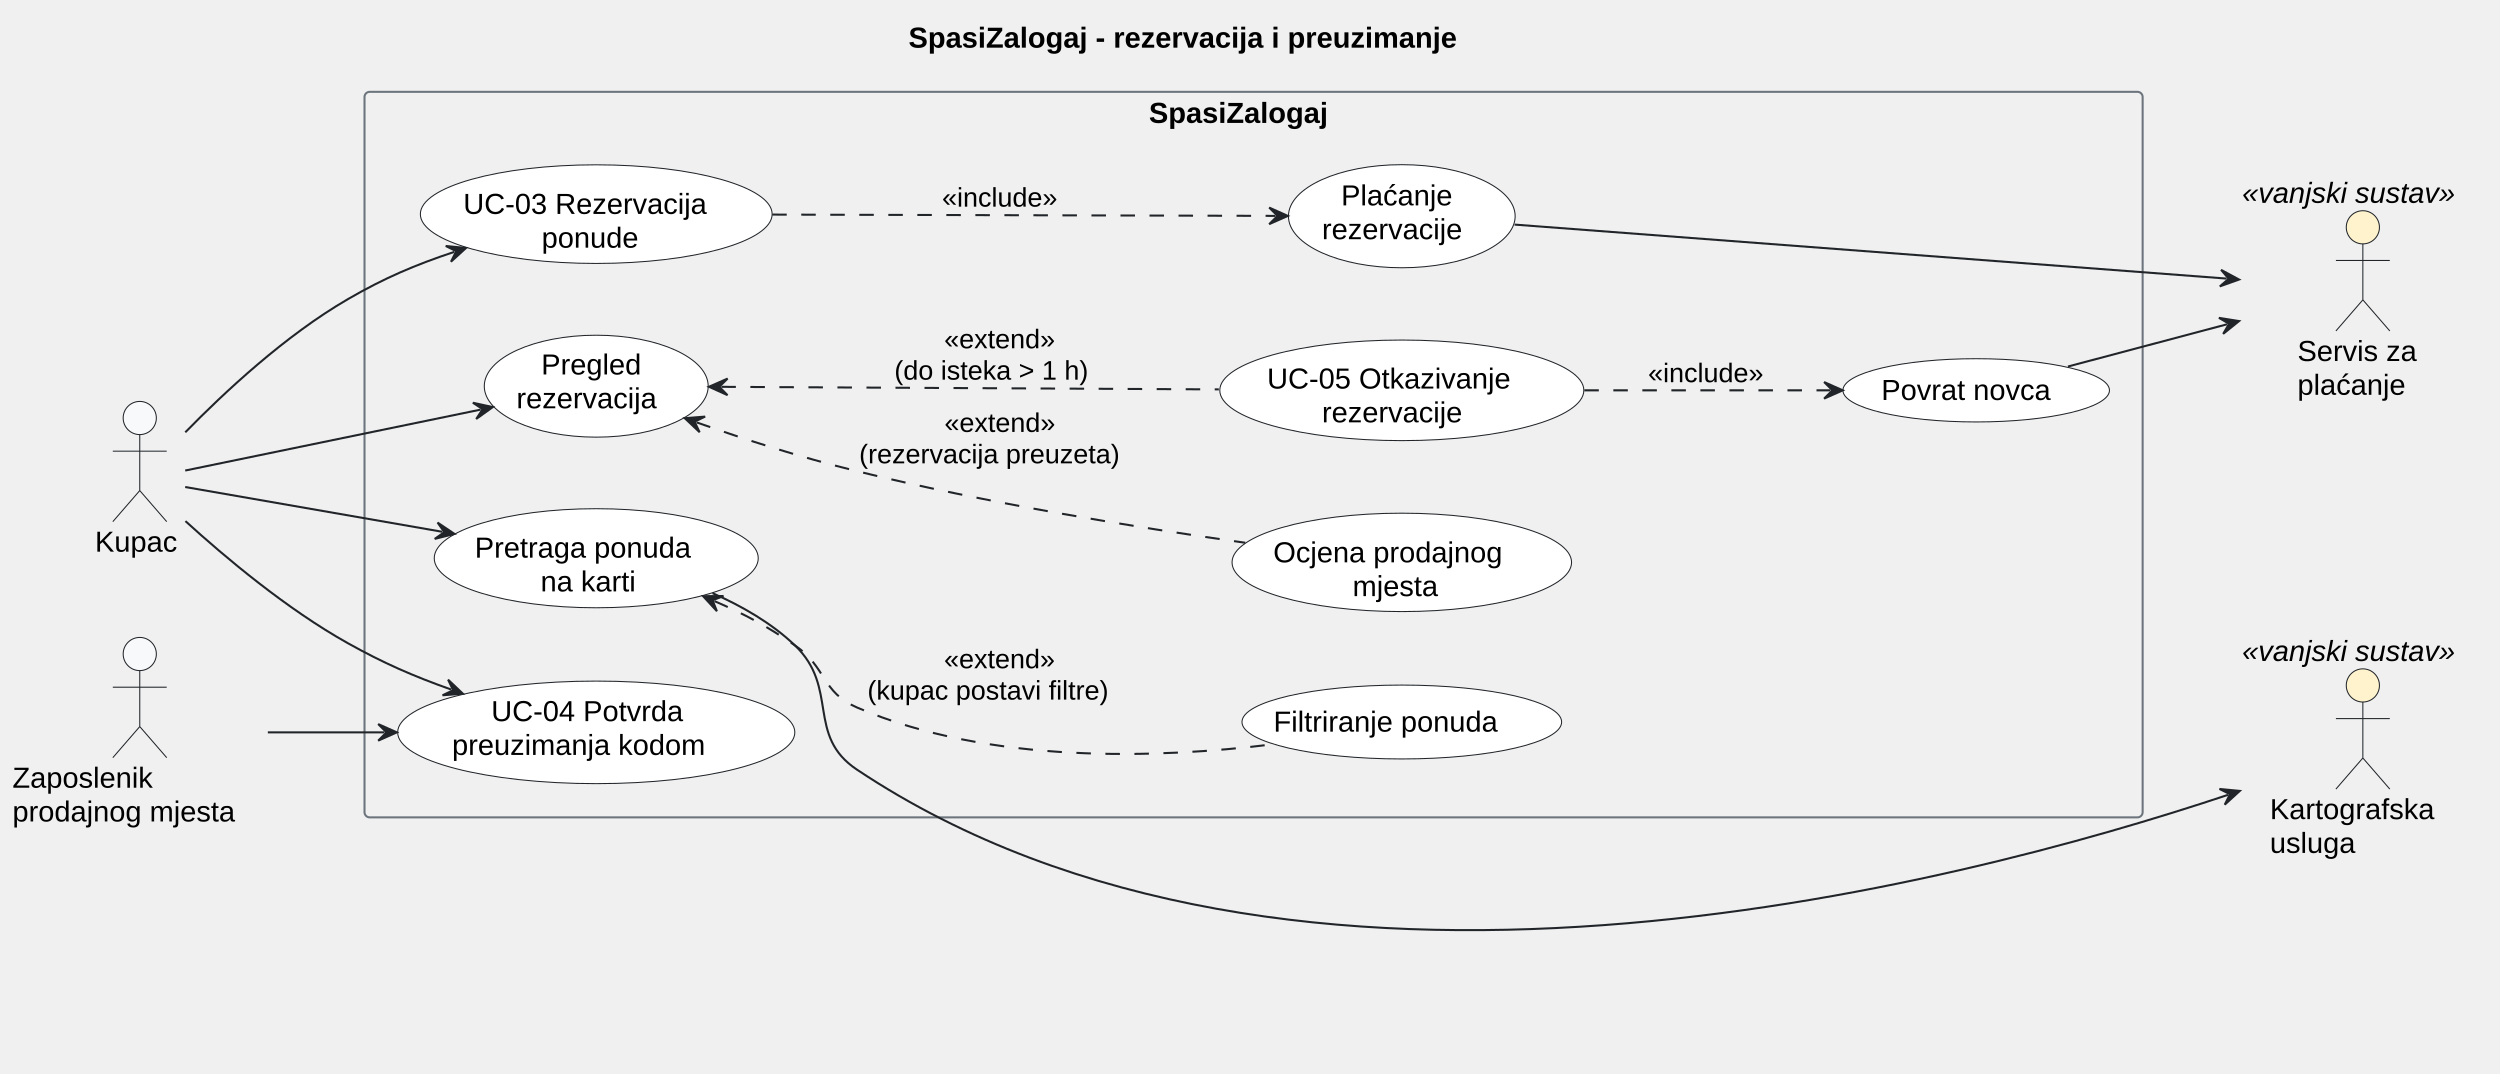
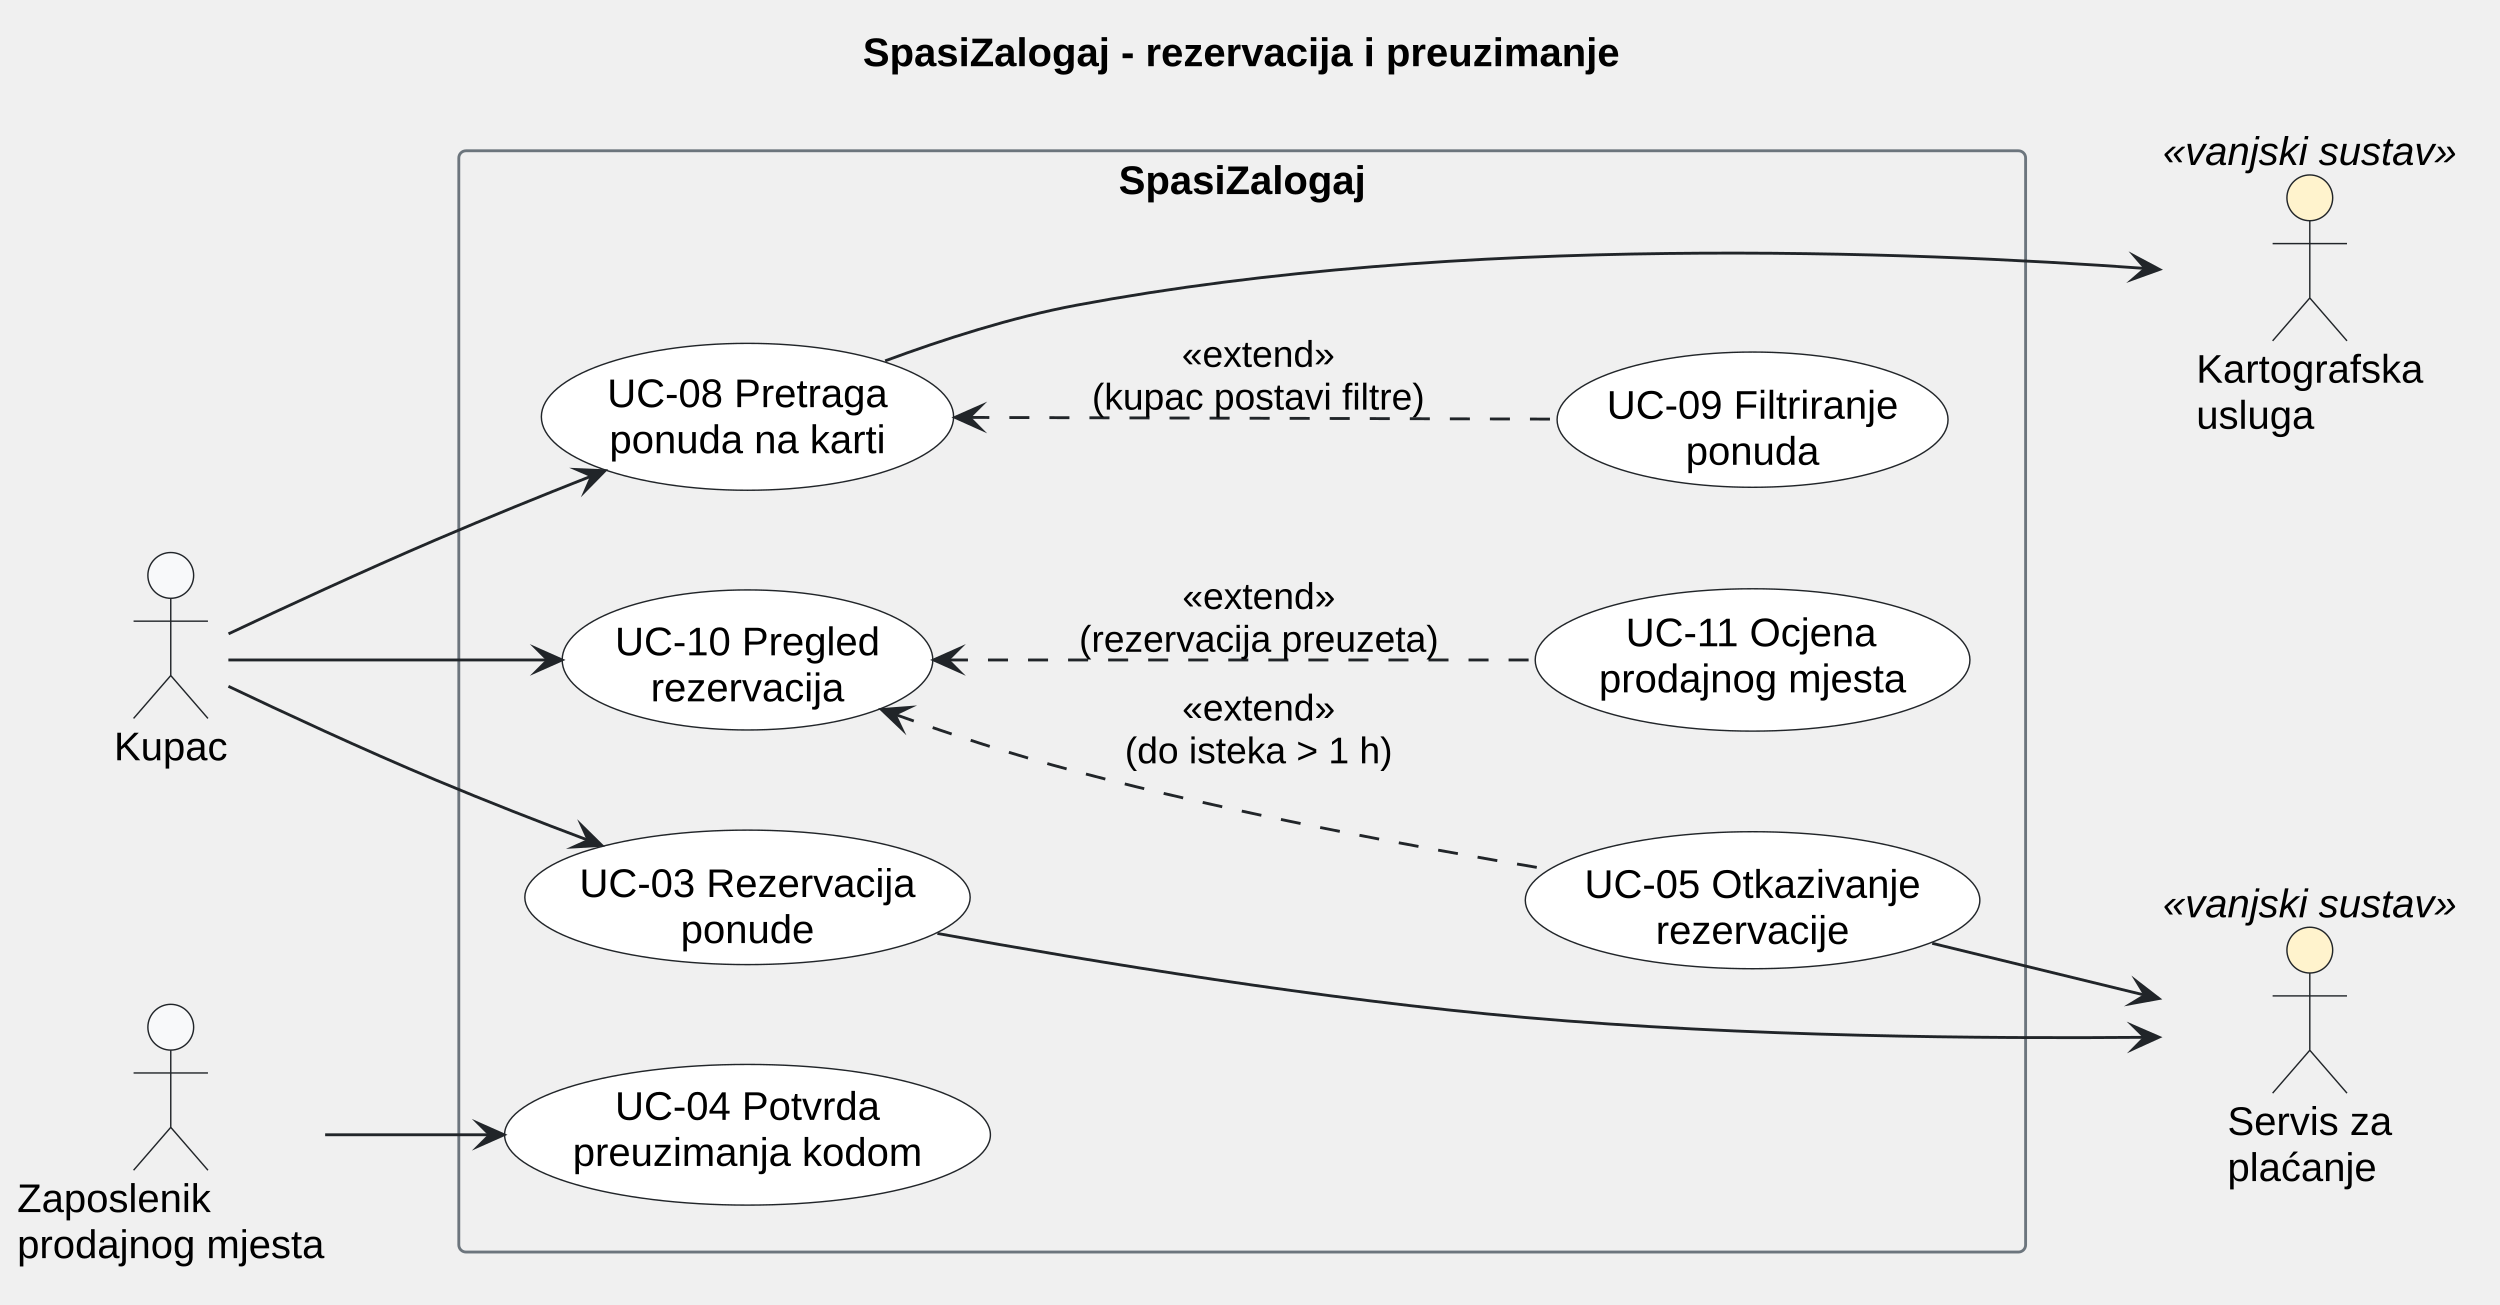
- <svg xmlns="http://www.w3.org/2000/svg" contentStyleType="text/css" data-diagram-type="DESCRIPTION" height="518px" preserveAspectRatio="none" style="width:1206px;height:518px;background:#FFFFFF;" version="1.1" viewBox="0 0 1206 518" width="1206px" zoomAndPan="magnify">
+ <svg xmlns="http://www.w3.org/2000/svg" version="1.1" data-diagram-type="DESCRIPTION" style="width:874px;height:456px;background:#FFFFFF;" width="874px" height="456px" viewBox="0 0 874 456" zoomAndPan="magnify" preserveAspectRatio="none" contentStyleType="text/css">
  <defs />
-   <g>
+   <g font-family="sans-serif" lengthAdjust="spacing">
    <g class="title" data-source-line="15">
-       <text fill="#000000" font-family="Arial" font-size="14" font-weight="bold" lengthAdjust="spacing" textLength="315.567" x="438.253" y="22.995">SpasiZalogaj - rezervacija i preuzimanje</text>
+       <text x="301.658" y="23.132" fill="#000" font-size="14" textLength="264.551" font-weight="700" font-family="Arial">SpasiZalogaj - rezervacija i preuzimanje</text>
    </g>
-     <g class="cluster" data-entity="SpasiZalogaj" data-source-line="38" data-uid="ent0004" id="cluster_SpasiZalogaj">
-       <rect fill="none" height="350" rx="2.5" ry="2.5" style="stroke:#6C757D;stroke-width:1;" width="857.77" x="175.84" y="44.297" />
-       <text fill="#000000" font-family="Arial" font-size="14" font-weight="bold" lengthAdjust="spacing" textLength="100.967" x="554.242" y="59.292">SpasiZalogaj</text>
+     <g class="cluster" data-qualified-name="SpasiZalogaj.n.n" id="ent0003" data-source-line="40">
+       <rect x="160.4" y="52.715" width="547.75" height="385" fill="none" style="stroke:#6C757D;stroke-width:1;" rx="2.5" ry="2.5" />
+       <text x="391.096" y="67.847" fill="#000" font-size="14" textLength="86.358" font-weight="700" font-family="Arial">SpasiZalogaj</text>
+       <text x="432.33" y="83.946" fill="#000" font-size="14" font-weight="700" font-family="Arial"> </text>
+       <text x="432.33" y="100.045" fill="#000" font-size="14" font-weight="700" font-family="Arial"> </text>
    </g>
-     <g class="entity" data-entity="UCPretraga" data-source-line="40" data-uid="ent0005" id="entity_UCPretraga">
-       <ellipse cx="287.627" cy="269.293" fill="#FFFFFF" rx="78.147" ry="23.896" style="stroke:#212529;stroke-width:0.5;" />
-       <text fill="#000000" font-family="Arial" font-size="14" lengthAdjust="spacing" textLength="117.216" x="229.019" y="269.011">Pretraga ponuda</text>
-       <text fill="#000000" font-family="Arial" font-size="14" lengthAdjust="spacing" textLength="53.724" x="260.765" y="285.308">na karti</text>
+     <g class="entity" data-qualified-name="SpasiZalogaj.n.n.UC08" id="ent0004" data-source-line="41">
+       <ellipse cx="261.319" cy="145.715" rx="72.059" ry="25.679" fill="#FFF" style="stroke:#212529;stroke-width:0.5;" />
+       <text x="212.298" y="142.339" fill="#000" font-size="14" textLength="98.041" font-family="Arial">UC-08 Pretraga</text>
+       <text x="213.06" y="158.438" fill="#000" font-size="14" textLength="96.517" font-family="Arial">ponuda na karti</text>
    </g>
-     <g class="entity" data-entity="UCFilter" data-source-line="41" data-uid="ent0006" id="entity_UCFilter">
-       <ellipse cx="676.232" cy="348.297" fill="#FFFFFF" rx="77.102" ry="17.82" style="stroke:#212529;stroke-width:0.5;" />
-       <text fill="#000000" font-family="Arial" font-size="14" lengthAdjust="spacing" textLength="123.792" x="614.336" y="352.946">Filtriranje ponuda</text>
+     <g class="entity" data-qualified-name="SpasiZalogaj.n.n.UC09" id="ent0005" data-source-line="42">
+       <ellipse cx="612.695" cy="146.717" rx="68.335" ry="23.642" fill="#FFF" style="stroke:#212529;stroke-width:0.5;" />
+       <text x="561.74" y="146.396" fill="#000" font-size="14" textLength="101.91" font-family="Arial">UC-09 Filtriranje</text>
+       <text x="589.337" y="162.495" fill="#000" font-size="14" textLength="46.717" font-family="Arial">ponuda</text>
    </g>
-     <g class="entity" data-entity="UC03" data-source-line="44" data-uid="ent0007" id="entity_UC03">
-       <ellipse cx="287.63" cy="103.297" fill="#FFFFFF" rx="84.85" ry="23.791" style="stroke:#212529;stroke-width:0.5;" />
-       <text fill="#000000" font-family="Arial" font-size="14" lengthAdjust="spacing" textLength="128.317" x="223.471" y="103.185">UC-03 Rezervacija</text>
-       <text fill="#000000" font-family="Arial" font-size="14" lengthAdjust="spacing" textLength="52.698" x="261.281" y="119.481">ponude</text>
+     <g class="entity" data-qualified-name="SpasiZalogaj.n.n.UC03" id="ent0006" data-source-line="43">
+       <ellipse cx="261.323" cy="313.717" rx="77.843" ry="23.511" fill="#FFF" style="stroke:#212529;stroke-width:0.5;" />
+       <text x="202.582" y="313.605" fill="#000" font-size="14" textLength="117.482" font-family="Arial">UC-03 Rezervacija</text>
+       <text x="237.964" y="329.704" fill="#000" font-size="14" textLength="46.717" font-family="Arial">ponude</text>
    </g>
-     <g class="entity" data-entity="UCPlati" data-source-line="45" data-uid="ent0008" id="entity_UCPlati">
-       <ellipse cx="676.231" cy="104.302" fill="#FFFFFF" rx="54.681" ry="24.865" style="stroke:#212529;stroke-width:0.5;" />
-       <text fill="#000000" font-family="Arial" font-size="14" lengthAdjust="spacing" textLength="58.563" x="646.95" y="99.082">Plaćanje</text>
-       <text fill="#000000" font-family="Arial" font-size="14" lengthAdjust="spacing" textLength="77.041" x="637.711" y="115.379">rezervacije</text>
+     <g class="entity" data-qualified-name="SpasiZalogaj.n.n.UC10" id="ent0007" data-source-line="44">
+       <ellipse cx="261.324" cy="230.718" rx="64.784" ry="24.483" fill="#FFF" style="stroke:#212529;stroke-width:0.5;" />
+       <text x="215.024" y="229.092" fill="#000" font-size="14" textLength="92.6" font-family="Arial">UC-10 Pregled</text>
+       <text x="227.48" y="245.191" fill="#000" font-size="14" textLength="67.689" font-family="Arial">rezervacija</text>
    </g>
-     <g class="entity" data-entity="UCPregled" data-source-line="48" data-uid="ent0009" id="entity_UCPregled">
-       <ellipse cx="287.626" cy="186.295" fill="#FFFFFF" rx="54.006" ry="24.588" style="stroke:#212529;stroke-width:0.5;" />
-       <text fill="#000000" font-family="Arial" font-size="14" lengthAdjust="spacing" textLength="53.088" x="261.082" y="180.657">Pregled</text>
-       <text fill="#000000" font-family="Arial" font-size="14" lengthAdjust="spacing" textLength="77.007" x="249.122" y="196.954">rezervacija</text>
+     <g class="entity" data-qualified-name="SpasiZalogaj.n.n.UC05" id="ent0008" data-source-line="45">
+       <ellipse cx="612.695" cy="314.718" rx="79.455" ry="23.952" fill="#FFF" style="stroke:#212529;stroke-width:0.5;" />
+       <text x="553.951" y="313.906" fill="#000" font-size="14" textLength="117.489" font-family="Arial">UC-05 Otkazivanje</text>
+       <text x="578.85" y="330.005" fill="#000" font-size="14" textLength="67.689" font-family="Arial">rezervacije</text>
    </g>
-     <g class="entity" data-entity="UC05" data-source-line="49" data-uid="ent0010" id="entity_UC05">
-       <ellipse cx="676.235" cy="188.297" fill="#FFFFFF" rx="87.805" ry="24.26" style="stroke:#212529;stroke-width:0.5;" />
-       <text fill="#000000" font-family="Arial" font-size="14" lengthAdjust="spacing" textLength="130.013" x="611.228" y="187.441">UC-05 Otkazivanje</text>
-       <text fill="#000000" font-family="Arial" font-size="14" lengthAdjust="spacing" textLength="77.041" x="637.714" y="203.738">rezervacije</text>
+     <g class="entity" data-qualified-name="SpasiZalogaj.n.n.UC11" id="ent0009" data-source-line="46">
+       <ellipse cx="612.698" cy="230.716" rx="75.988" ry="24.881" fill="#FFF" style="stroke:#212529;stroke-width:0.5;" />
+       <text x="568.346" y="225.937" fill="#000" font-size="14" textLength="88.703" font-family="Arial">UC-11 Ocjena</text>
+       <text x="558.998" y="242.036" fill="#000" font-size="14" textLength="107.399" font-family="Arial">prodajnog mjesta</text>
    </g>
-     <g class="entity" data-entity="UCPovrat" data-source-line="50" data-uid="ent0011" id="entity_UCPovrat">
-       <ellipse cx="953.317" cy="188.294" fill="#FFFFFF" rx="64.287" ry="15.257" style="stroke:#212529;stroke-width:0.5;" />
-       <text fill="#000000" font-family="Arial" font-size="14" lengthAdjust="spacing" textLength="91.567" x="907.533" y="192.943">Povrat novca</text>
+     <g class="entity" data-qualified-name="SpasiZalogaj.n.n.UC04" id="ent0010" data-source-line="47">
+       <ellipse cx="261.322" cy="396.715" rx="84.922" ry="24.59" fill="#FFF" style="stroke:#212529;stroke-width:0.5;" />
+       <text x="215.025" y="391.502" fill="#000" font-size="14" textLength="92.593" font-family="Arial">UC-04 Potvrda</text>
+       <text x="200.236" y="407.601" fill="#000" font-size="14" textLength="122.172" font-family="Arial">preuzimanja kodom</text>
    </g>
-     <g class="entity" data-entity="UCOcjena" data-source-line="51" data-uid="ent0012" id="entity_UCOcjena">
-       <ellipse cx="676.232" cy="271.292" fill="#FFFFFF" rx="81.892" ry="23.735" style="stroke:#212529;stroke-width:0.5;" />
-       <text fill="#000000" font-family="Arial" font-size="14" lengthAdjust="spacing" textLength="124.011" x="614.227" y="271.269">Ocjena prodajnog</text>
-       <text fill="#000000" font-family="Arial" font-size="14" lengthAdjust="spacing" textLength="47.503" x="652.481" y="287.565">mjesta</text>
+     <g class="entity" data-qualified-name="Kupac" id="ent0001" data-source-line="35">
+       <ellipse cx="59.698" cy="201.165" rx="8" ry="8" fill="#F8F9FA" style="stroke:#212529;stroke-width:0.5;" />
+       <path d="M59.698,209.165 L59.698,236.165 M46.698,217.165 L72.698,217.165 M59.698,236.165 L46.698,251.165 M59.698,236.165 L72.698,251.165" style="stroke:#212529;stroke-width:0.5;" fill="none" />
+       <text x="39.85" y="265.797" fill="#000" font-size="14" textLength="39.696" font-family="Arial">Kupac</text>
    </g>
-     <g class="entity" data-entity="UC04" data-source-line="53" data-uid="ent0013" id="entity_UC04">
-       <ellipse cx="287.632" cy="353.294" fill="#FFFFFF" rx="95.792" ry="24.737" style="stroke:#212529;stroke-width:0.5;" />
-       <text fill="#000000" font-family="Arial" font-size="14" lengthAdjust="spacing" textLength="101.343" x="236.96" y="347.881">UC-04 Potvrda</text>
-       <text fill="#000000" font-family="Arial" font-size="14" lengthAdjust="spacing" textLength="139.139" x="218.062" y="364.178">preuzimanja kodom</text>
+     <g class="entity" data-qualified-name="Zaposlenik" id="ent0002" data-source-line="36">
+       <ellipse cx="59.7" cy="359.115" rx="8" ry="8" fill="#F8F9FA" style="stroke:#212529;stroke-width:0.5;" />
+       <path d="M59.7,367.115 L59.7,394.115 M46.7,375.115 L72.7,375.115 M59.7,394.115 L46.7,409.115 M59.7,394.115 L72.7,409.115" style="stroke:#212529;stroke-width:0.5;" fill="none" />
+       <text x="6" y="423.747" fill="#000" font-size="14" textLength="67.703" font-family="Arial">Zaposlenik</text>
+       <text x="6" y="439.846" fill="#000" font-size="14" textLength="107.399" font-family="Arial">prodajnog mjesta</text>
    </g>
-     <g class="entity" data-entity="Kupac" data-source-line="35" data-uid="ent0002" id="entity_Kupac">
-       <ellipse cx="67.418" cy="201.647" fill="#F8F9FA" rx="8" ry="8" style="stroke:#212529;stroke-width:0.5;" />
-       <path d="M67.418,209.647 L67.418,236.647 M54.418,217.647 L80.418,217.647 M67.418,236.647 L54.418,251.647 M67.418,236.647 L80.418,251.647" fill="none" style="stroke:#212529;stroke-width:0.5;" />
-       <text fill="#000000" font-family="Arial" font-size="14" lengthAdjust="spacing" textLength="43.217" x="45.81" y="266.142">Kupac</text>
+     <g class="entity" data-qualified-name="Karta" id="ent0011" data-source-line="50">
+       <ellipse cx="807.508" cy="69.164" rx="8" ry="8" fill="#FFF3CD" style="stroke:#212529;stroke-width:0.5;" />
+       <path d="M807.508,77.164 L807.508,104.164 M794.508,85.164 L820.508,85.164 M807.508,104.164 L794.508,119.164 M807.508,104.164 L820.508,119.164" style="stroke:#212529;stroke-width:0.5;" fill="none" />
+       <text x="767.822" y="133.796" fill="#000" font-size="14" textLength="79.372" font-family="Arial">Kartografska</text>
+       <text x="767.822" y="149.895" fill="#000" font-size="14" textLength="41.255" font-family="Arial">usluga</text>
+       <text x="756.15" y="57.697" fill="#000" font-size="14" textLength="102.717" font-style="italic" font-family="Arial">«vanjski sustav»</text>
    </g>
-     <g class="entity" data-entity="Zaposlenik" data-source-line="36" data-uid="ent0003" id="entity_Zaposlenik">
-       <ellipse cx="67.421" cy="315.497" fill="#F8F9FA" rx="8" ry="8" style="stroke:#212529;stroke-width:0.5;" />
-       <path d="M67.421,323.497 L67.421,350.497 M54.421,331.497 L80.421,331.497 M67.421,350.497 L54.421,365.497 M67.421,350.497 L80.421,365.497" fill="none" style="stroke:#212529;stroke-width:0.5;" />
-       <text fill="#000000" font-family="Arial" font-size="14" lengthAdjust="spacing" textLength="76.289" x="6" y="379.992">Zaposlenik</text>
-       <text fill="#000000" font-family="Arial" font-size="14" lengthAdjust="spacing" textLength="122.842" x="6" y="396.289">prodajnog mjesta</text>
+     <g class="entity" data-qualified-name="Placanje" id="ent0012" data-source-line="51">
+       <ellipse cx="807.508" cy="332.164" rx="8" ry="8" fill="#FFF3CD" style="stroke:#212529;stroke-width:0.5;" />
+       <path d="M807.508,340.164 L807.508,367.164 M794.508,348.164 L820.508,348.164 M807.508,367.164 L794.508,382.164 M807.508,367.164 L820.508,382.164" style="stroke:#212529;stroke-width:0.5;" fill="none" />
+       <text x="778.722" y="396.796" fill="#000" font-size="14" textLength="57.572" font-family="Arial">Servis za</text>
+       <text x="778.722" y="412.895" fill="#000" font-size="14" textLength="52.151" font-family="Arial">plaćanje</text>
+       <text x="756.15" y="320.697" fill="#000" font-size="14" textLength="102.717" font-style="italic" font-family="Arial">«vanjski sustav»</text>
    </g>
-     <g class="entity" data-entity="Karta" data-source-line="56" data-uid="ent0014" id="entity_Karta">
-       <ellipse cx="1139.842" cy="330.654" fill="#FFF3CD" rx="8" ry="8" style="stroke:#212529;stroke-width:0.5;" />
-       <path d="M1139.842,338.654 L1139.842,365.654 M1126.842,346.654 L1152.842,346.654 M1139.842,365.654 L1126.842,380.654 M1139.842,365.654 L1152.842,380.654" fill="none" style="stroke:#212529;stroke-width:0.5;" />
-       <text fill="#000000" font-family="Arial" font-size="14" lengthAdjust="spacing" textLength="89.701" x="1094.991" y="395.149">Kartografska</text>
-       <text fill="#000000" font-family="Arial" font-size="14" lengthAdjust="spacing" textLength="46.395" x="1094.991" y="411.446">usluga</text>
-       <text fill="#000000" font-family="Arial" font-size="14" font-style="italic" lengthAdjust="spacing" textLength="116.464" x="1081.61" y="318.852">«vanjski sustav»</text>
+     <g class="link" data-entity-1="ent0001" data-entity-2="ent0004" id="lnk13" data-source-line="54" data-link-type="dependency">
+       <path d="M79.89,221.585 C98.36,212.875 127.12,199.535 152.4,188.715 C171.59,180.505 188.249,173.742 206.839,166.402" style="stroke:#212529;stroke-width:1;" fill="none" id="Kupac-to-UC08" />
+       <polygon points="211.49,164.565,201.65,164.15,206.839,166.402,204.588,171.591,211.49,164.565" fill="#212529" style="stroke:#212529;stroke-width:1;stroke-linejoin:miter;stroke-miterlimit:10;" />
    </g>
-     <g class="entity" data-entity="Placanje" data-source-line="57" data-uid="ent0015" id="entity_Placanje">
-       <ellipse cx="1139.842" cy="109.654" fill="#FFF3CD" rx="8" ry="8" style="stroke:#212529;stroke-width:0.5;" />
-       <path d="M1139.842,117.654 L1139.842,144.654 M1126.842,125.654 L1152.842,125.654 M1139.842,144.654 L1126.842,159.654 M1139.842,144.654 L1152.842,159.654" fill="none" style="stroke:#212529;stroke-width:0.5;" />
-       <text fill="#000000" font-family="Arial" font-size="14" lengthAdjust="spacing" textLength="63.102" x="1108.291" y="174.149">Servis za</text>
-       <text fill="#000000" font-family="Arial" font-size="14" lengthAdjust="spacing" textLength="59.008" x="1108.291" y="190.446">plaćanje</text>
-       <text fill="#000000" font-family="Arial" font-size="14" font-style="italic" lengthAdjust="spacing" textLength="116.464" x="1081.61" y="97.852">«vanjski sustav»</text>
+     <g class="link" data-entity-1="ent0004" data-entity-2="ent0005" id="lnk14" data-source-line="55" data-link-type="dependency">
+       <path d="M338.87,145.93 C400.45,146.11 483.69,146.345 544.1,146.525" style="stroke:#212529;stroke-width:1;stroke-dasharray:7,7;" fill="none" id="UC08-backto-UC09" />
+       <polygon points="333.87,145.915,342.858,149.942,338.87,145.93,342.882,141.942,333.87,145.915" fill="#212529" style="stroke:#212529;stroke-width:1;stroke-linejoin:miter;stroke-miterlimit:10;" />
+       <text x="413.155" y="128.259" fill="#000" font-size="13" textLength="53.492" font-family="Arial">«extend»</text>
+       <text x="381.74" y="143.208" fill="#000" font-size="13" textLength="116.321" font-family="Arial">(kupac postavi filtre)</text>
    </g>
-     <g class="link" data-entity-1="Kupac" data-entity-2="UCPretraga" data-source-line="60" data-uid="lnk16" id="link_Kupac_UCPretraga">
-       <path d="M89.34,234.937 C119,240.107 168.699,248.757 213.349,256.537" fill="none" id="Kupac-to-UCPretraga" style="stroke:#212529;stroke-width:1;" />
-       <polygon fill="#212529" points="219.26,257.567,211.08,252.081,214.334,256.709,209.707,259.963,219.26,257.567" style="stroke:#212529;stroke-width:1;" />
+     <g class="link" data-entity-1="ent0004" data-entity-2="ent0011" id="lnk15" data-source-line="56" data-link-type="dependency">
+       <path d="M309.44,126.155 C329.65,118.675 353.74,110.925 376.24,106.715 C511,81.495 668.653,87.954 749.963,93.844" style="stroke:#212529;stroke-width:1;" fill="none" id="UC08-to-Karta" />
+       <polygon points="754.95,94.205,746.263,89.566,749.963,93.844,745.685,97.545,754.95,94.205" fill="#212529" style="stroke:#212529;stroke-width:1;stroke-linejoin:miter;stroke-miterlimit:10;" />
    </g>
-     <g class="link" data-entity-1="UCPretraga" data-entity-2="UCFilter" data-source-line="61" data-uid="lnk17" id="link_UCPretraga_UCFilter">
-       <path d="M344.675,289.985 C359.545,296.435 369.92,302.027 383.43,311.297 C398.97,321.967 396.1,333.847 413.43,341.297 C477.54,368.867 558.9,365.887 613.76,359.087" fill="none" id="UCPretraga-backto-UCFilter" style="stroke:#212529;stroke-width:1;stroke-dasharray:7,7;" />
-       <polygon fill="#212529" points="339.17,287.597,345.835,294.848,343.757,289.587,349.019,287.509,339.17,287.597" style="stroke:#212529;stroke-width:1;" />
-       <text fill="#000000" font-family="Arial" font-size="13" lengthAdjust="spacing" textLength="61.185" x="455.402" y="322.364">«extend»</text>
-       <text fill="#000000" font-family="Arial" font-size="13" lengthAdjust="spacing" textLength="135.129" x="418.43" y="337.497">(kupac postavi filtre)</text>
+     <g class="link" data-entity-1="ent0001" data-entity-2="ent0006" id="lnk16" data-source-line="59" data-link-type="dependency">
+       <path d="M79.86,239.935 C98.29,248.715 127.04,262.105 152.4,272.715 C171.17,280.565 187.34,286.876 205.67,293.766" style="stroke:#212529;stroke-width:1;" fill="none" id="Kupac-to-UC03" />
+       <polygon points="210.35,295.525,203.333,288.615,205.67,293.766,200.518,296.103,210.35,295.525" fill="#212529" style="stroke:#212529;stroke-width:1;stroke-linejoin:miter;stroke-miterlimit:10;" />
    </g>
-     <g class="link" data-entity-1="UCPretraga" data-entity-2="Karta" data-source-line="62" data-uid="lnk18" id="link_UCPretraga_Karta">
-       <path d="M343.71,286.127 C357.86,292.367 372.23,300.607 383.43,311.297 C404.99,331.887 388.62,354.767 413.43,371.297 C623.32,511.167 943.018,427.385 1074.788,383.435" fill="none" id="UCPretraga-to-Karta" style="stroke:#212529;stroke-width:1;" />
-       <polygon fill="#212529" points="1080.48,381.537,1070.677,380.59,1075.737,383.119,1073.208,388.179,1080.48,381.537" style="stroke:#212529;stroke-width:1;" />
+     <g class="link" data-entity-1="ent0006" data-entity-2="ent0012" id="lnk17" data-source-line="60" data-link-type="dependency">
+       <path d="M327.72,326.335 C382.41,336.285 462.6,349.495 533.24,355.715 C610.18,362.495 694.74,363.118 749.77,362.648" style="stroke:#212529;stroke-width:1;" fill="none" id="UC03-to-Placanje" />
+       <polygon points="754.77,362.605,745.736,358.682,749.77,362.648,745.804,366.682,754.77,362.605" fill="#212529" style="stroke:#212529;stroke-width:1;stroke-linejoin:miter;stroke-miterlimit:10;" />
    </g>
-     <g class="link" data-entity-1="Kupac" data-entity-2="UC03" data-source-line="65" data-uid="lnk19" id="link_Kupac_UC03">
-       <path d="M89.38,208.547 C108.29,189.177 137.68,161.787 167.84,144.297 C185.39,134.117 200.177,127.822 219.137,121.511" fill="none" id="Kupac-to-UC03" style="stroke:#212529;stroke-width:1;" />
-       <polygon fill="#212529" points="224.83,119.617,215.027,118.663,220.086,121.196,217.554,126.254,224.83,119.617" style="stroke:#212529;stroke-width:1;" />
+     <g class="link" data-entity-1="ent0001" data-entity-2="ent0007" id="lnk18" data-source-line="63" data-link-type="dependency">
+       <path d="M79.84,230.715 C106.48,230.715 151.02,230.715 191.47,230.715" style="stroke:#212529;stroke-width:1;" fill="none" id="Kupac-to-UC10" />
+       <polygon points="196.47,230.715,187.47,226.715,191.47,230.715,187.47,234.715,196.47,230.715" fill="#212529" style="stroke:#212529;stroke-width:1;stroke-linejoin:miter;stroke-miterlimit:10;" />
    </g>
-     <g class="link" data-entity-1="UC03" data-entity-2="UCPlati" data-source-line="66" data-uid="lnk20" id="link_UC03_UCPlati">
-       <path d="M372.52,103.517 C448.02,103.707 550.74,103.971 615.26,104.141" fill="none" id="UC03-to-UCPlati" style="stroke:#212529;stroke-width:1;stroke-dasharray:7,7;" />
-       <polygon fill="#212529" points="621.26,104.157,612.271,100.133,616.26,104.144,612.25,108.133,621.26,104.157" style="stroke:#212529;stroke-width:1;" />
-       <text fill="#000000" font-family="Arial" font-size="13" lengthAdjust="spacing" textLength="63.007" x="454.43" y="99.684">«include»</text>
+     <g class="link" data-entity-1="ent0007" data-entity-2="ent0008" id="lnk19" data-source-line="64" data-link-type="dependency">
+       <path d="M312.858,249.739 C333.468,257.109 353.51,263.685 376.24,269.715 C430.95,284.225 493.98,296.025 541.05,303.885" style="stroke:#212529;stroke-width:1;stroke-dasharray:7,7;" fill="none" id="UC10-backto-UC05" />
+       <polygon points="308.15,248.055,315.278,254.852,312.858,249.739,317.971,247.319,308.15,248.055" fill="#212529" style="stroke:#212529;stroke-width:1;stroke-linejoin:miter;stroke-miterlimit:10;" />
+       <text x="413.283" y="251.909" fill="#000" font-size="13" textLength="53.492" font-family="Arial">«extend»</text>
+       <text x="393.24" y="266.858" fill="#000" font-size="13" textLength="93.577" font-family="Arial">(do isteka &gt; 1 h)</text>
    </g>
-     <g class="link" data-entity-1="UCPlati" data-entity-2="Placanje" data-source-line="67" data-uid="lnk21" id="link_UCPlati_Placanje">
-       <path d="M730.63,108.347 C817.73,114.947 983.717,127.533 1074.137,134.393" fill="none" id="UCPlati-to-Placanje" style="stroke:#212529;stroke-width:1;" />
-       <polygon fill="#212529" points="1080.12,134.847,1071.448,130.178,1075.134,134.469,1070.843,138.155,1080.12,134.847" style="stroke:#212529;stroke-width:1;" />
+     <g class="link" data-entity-1="ent0007" data-entity-2="ent0009" id="lnk20" data-source-line="65" data-link-type="dependency">
+       <path d="M331.4,230.715 C390.7,230.715 473.88,230.715 536.49,230.715" style="stroke:#212529;stroke-width:1;stroke-dasharray:7,7;" fill="none" id="UC10-backto-UC11" />
+       <polygon points="326.4,230.715,335.4,234.715,331.4,230.715,335.4,226.715,326.4,230.715" fill="#212529" style="stroke:#212529;stroke-width:1;stroke-linejoin:miter;stroke-miterlimit:10;" />
+       <text x="413.352" y="212.909" fill="#000" font-size="13" textLength="53.492" font-family="Arial">«extend»</text>
+       <text x="377.24" y="227.858" fill="#000" font-size="13" textLength="125.715" font-family="Arial">(rezervacija preuzeta)</text>
    </g>
-     <g class="link" data-entity-1="Kupac" data-entity-2="UCPregled" data-source-line="70" data-uid="lnk22" id="link_Kupac_UCPregled">
-       <path d="M89.34,226.987 C123.27,219.987 185.284,207.2 231.854,197.589" fill="none" id="Kupac-to-UCPregled" style="stroke:#212529;stroke-width:1;" />
-       <polygon fill="#212529" points="237.73,196.377,228.107,194.278,232.833,197.387,229.724,202.113,237.73,196.377" style="stroke:#212529;stroke-width:1;" />
+     <g class="link" data-entity-1="ent0008" data-entity-2="ent0012" id="lnk21" data-source-line="66" data-link-type="dependency">
+       <path d="M675.5,329.785 C701.06,336.005 725.492,341.973 749.892,347.913" style="stroke:#212529;stroke-width:1;" fill="none" id="UC05-to-Placanje" />
+       <polygon points="754.75,349.095,746.952,343.08,749.892,347.913,745.059,350.853,754.75,349.095" fill="#212529" style="stroke:#212529;stroke-width:1;stroke-linejoin:miter;stroke-miterlimit:10;" />
    </g>
-     <g class="link" data-entity-1="UCPregled" data-entity-2="UC05" data-source-line="71" data-uid="lnk23" id="link_UCPregled_UC05">
-       <path d="M347.98,186.607 C411.47,186.927 512.37,187.457 587.95,187.847" fill="none" id="UCPregled-backto-UC05" style="stroke:#212529;stroke-width:1;stroke-dasharray:7,7;" />
-       <polygon fill="#212529" points="341.98,186.577,350.96,190.622,346.98,186.602,351,182.622,341.98,186.577" style="stroke:#212529;stroke-width:1;" />
-       <text fill="#000000" font-family="Arial" font-size="13" lengthAdjust="spacing" textLength="61.185" x="455.465" y="168.014">«extend»</text>
-       <text fill="#000000" font-family="Arial" font-size="13" lengthAdjust="spacing" textLength="109.256" x="431.43" y="183.147">(do isteka &gt; 1 h)</text>
-     </g>
-     <g class="link" data-entity-1="UCPregled" data-entity-2="UCOcjena" data-source-line="72" data-uid="lnk24" id="link_UCPregled_UCOcjena">
-       <path d="M335.999,203.741 C360.039,212.211 385.31,220.357 413.43,227.297 C475.85,242.707 547.98,254.387 600.7,261.827" fill="none" id="UCPregled-backto-UCOcjena" style="stroke:#212529;stroke-width:1;stroke-dasharray:7,7;" />
-       <polygon fill="#212529" points="330.34,201.747,337.499,208.51,335.056,203.408,340.158,200.965,330.34,201.747" style="stroke:#212529;stroke-width:1;" />
-       <text fill="#000000" font-family="Arial" font-size="13" lengthAdjust="spacing" textLength="61.185" x="455.588" y="208.364">«extend»</text>
-       <text fill="#000000" font-family="Arial" font-size="13" lengthAdjust="spacing" textLength="143.501" x="414.43" y="223.497">(rezervacija preuzeta)</text>
-     </g>
-     <g class="link" data-entity-1="UC05" data-entity-2="UCPovrat" data-source-line="73" data-uid="lnk25" id="link_UC05_UCPovrat">
-       <path d="M764.27,188.297 C804.72,188.297 845.95,188.297 882.95,188.297" fill="none" id="UC05-to-UCPovrat" style="stroke:#212529;stroke-width:1;stroke-dasharray:7,7;" />
-       <polygon fill="#212529" points="888.95,188.297,879.95,184.297,883.95,188.297,879.95,192.297,888.95,188.297" style="stroke:#212529;stroke-width:1;" />
-       <text fill="#000000" font-family="Arial" font-size="13" lengthAdjust="spacing" textLength="63.007" x="795.03" y="184.364">«include»</text>
-     </g>
-     <g class="link" data-entity-1="UCPovrat" data-entity-2="Placanje" data-source-line="74" data-uid="lnk26" id="link_UCPovrat_Placanje">
-       <path d="M997.58,176.807 C1022.19,170.277 1047.551,163.536 1074.331,156.427" fill="none" id="UCPovrat-to-Placanje" style="stroke:#212529;stroke-width:1;" />
-       <polygon fill="#212529" points="1080.13,154.887,1070.405,153.33,1075.297,156.17,1072.458,161.062,1080.13,154.887" style="stroke:#212529;stroke-width:1;" />
-     </g>
-     <g class="link" data-entity-1="Kupac" data-entity-2="UC04" data-source-line="77" data-uid="lnk27" id="link_Kupac_UC04">
-       <path d="M89.45,251.387 C108.63,268.847 138.39,293.847 167.84,310.297 C185.08,319.927 199.216,326.088 217.646,332.638" fill="none" id="Kupac-to-UC04" style="stroke:#212529;stroke-width:1;" />
-       <polygon fill="#212529" points="223.3,334.647,216.159,327.864,218.589,332.973,213.48,335.402,223.3,334.647" style="stroke:#212529;stroke-width:1;" />
-     </g>
-     <g class="link" data-entity-1="Zaposlenik" data-entity-2="UC04" data-source-line="78" data-uid="lnk28" id="link_Zaposlenik_UC04">
-       <path d="M129.21,353.297 C148.5,353.297 164.32,353.297 185.44,353.297" fill="none" id="Zaposlenik-to-UC04" style="stroke:#212529;stroke-width:1;" />
-       <polygon fill="#212529" points="191.44,353.297,182.44,349.297,186.44,353.297,182.44,357.297,191.44,353.297" style="stroke:#212529;stroke-width:1;" />
+     <g class="link" data-entity-1="ent0002" data-entity-2="ent0010" id="lnk22" data-source-line="69" data-link-type="dependency">
+       <path d="M113.67,396.715 C132.84,396.715 150,396.715 171.19,396.715" style="stroke:#212529;stroke-width:1;" fill="none" id="Zaposlenik-to-UC04" />
+       <polygon points="176.19,396.715,167.19,392.715,171.19,396.715,167.19,400.715,176.19,396.715" fill="#212529" style="stroke:#212529;stroke-width:1;stroke-linejoin:miter;stroke-miterlimit:10;" />
    </g>
  </g>
</svg>
